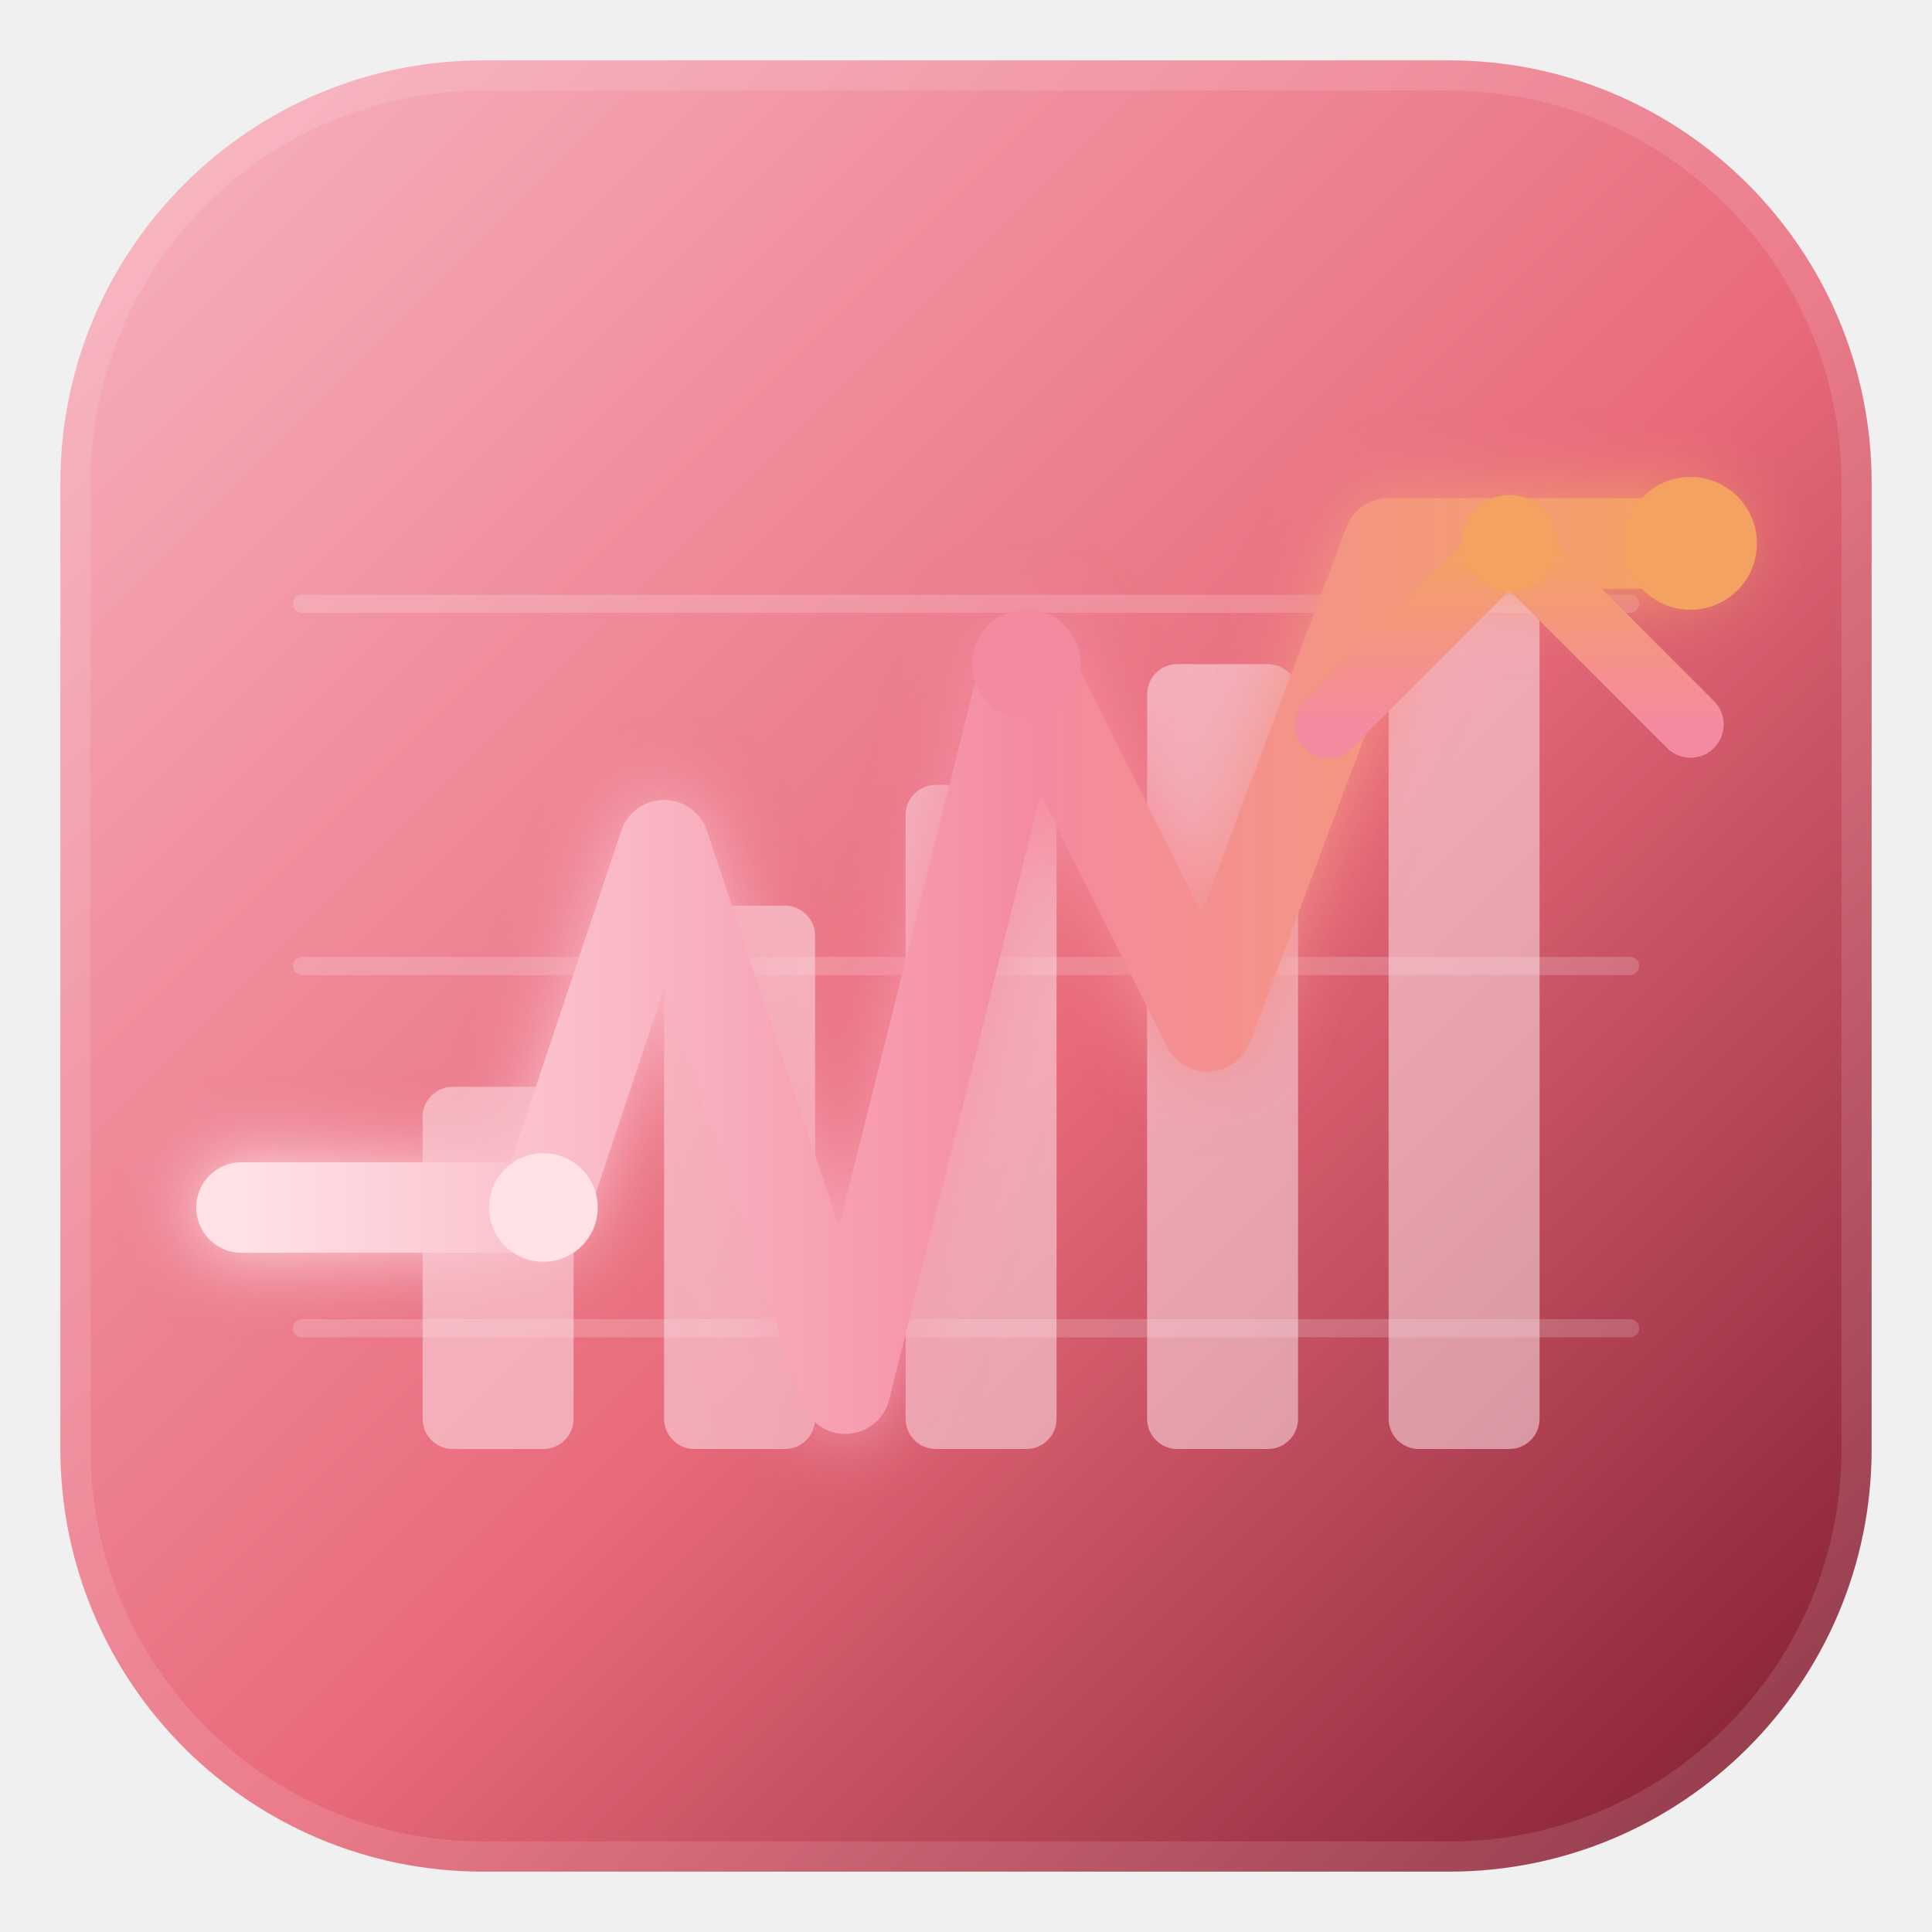
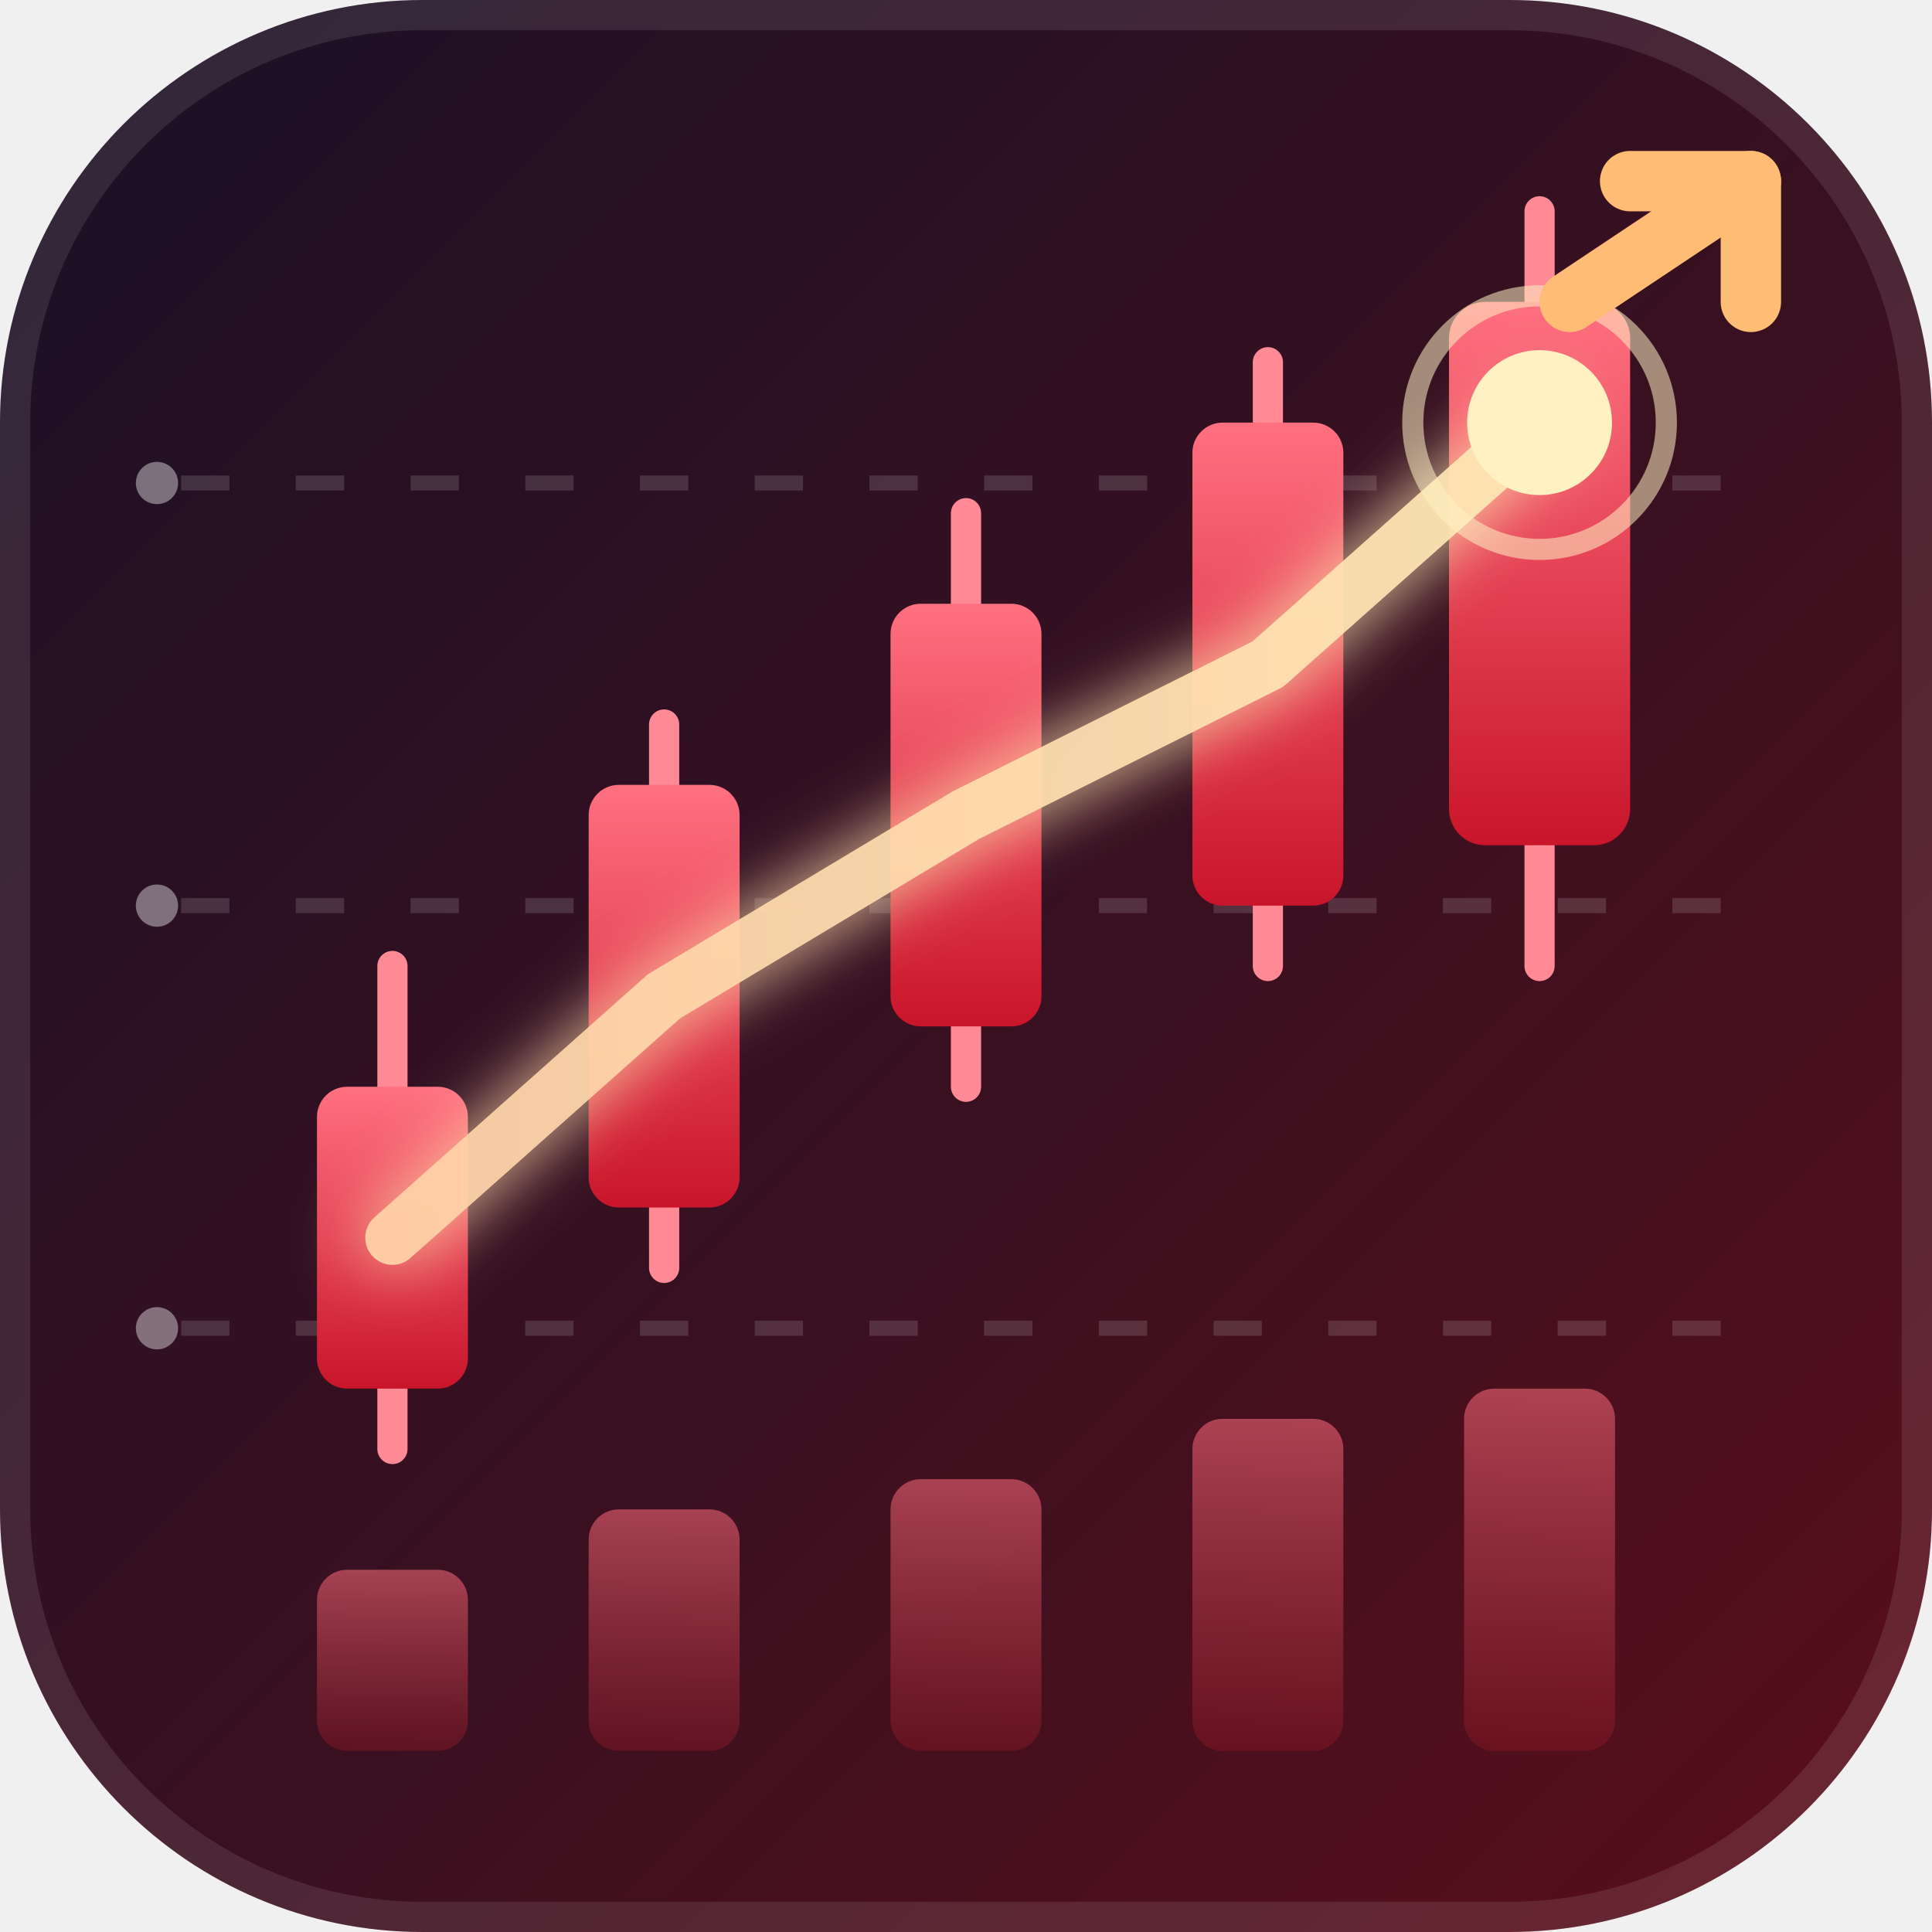
<svg xmlns="http://www.w3.org/2000/svg" viewBox="0 0 64 64" role="img" aria-label="Fin Pulse">
  <defs>
    <linearGradient id="fp-bg" x1="0%" y1="0%" x2="100%" y2="100%">
-       <stop offset="0%" stop-color="#F8B4C0" />
-       <stop offset="55%" stop-color="#E86A7B" />
-       <stop offset="100%" stop-color="#7A1A2C" />
+       <stop offset="0%" stop-color="#1A1026" />
+       <stop offset="55%" stop-color="#3A1020" />
+       <stop offset="100%" stop-color="#5C0E1A" />
+     </linearGradient>
+     <linearGradient id="fp-red" x1="0%" y1="0%" x2="0%" y2="100%">
+       <stop offset="0%" stop-color="#FF7080" />
+       <stop offset="100%" stop-color="#C9152A" />
+     </linearGradient>
+     <linearGradient id="fp-vol" x1="0%" y1="0%" x2="0%" y2="100%">
+       <stop offset="0%" stop-color="#FF6B7C" stop-opacity="0.55" />
+       <stop offset="100%" stop-color="#8A1625" stop-opacity="0.45" />
    </linearGradient>
    <linearGradient id="fp-line" x1="0%" y1="0%" x2="100%" y2="0%">
-       <stop offset="0%" stop-color="#FFE1E6" />
-       <stop offset="55%" stop-color="#F48AA0" />
-       <stop offset="100%" stop-color="#F4A261" />
+       <stop offset="0%" stop-color="#FFD2A8" />
+       <stop offset="100%" stop-color="#FFE9B5" />
    </linearGradient>
-     <linearGradient id="fp-up" x1="0%" y1="100%" x2="0%" y2="0%">
-       <stop offset="0%" stop-color="#F48AA0" />
-       <stop offset="100%" stop-color="#F4A261" />
-     </linearGradient>
-     <filter id="fp-glow" x="-20%" y="-20%" width="140%" height="140%">
-       <feGaussianBlur stdDeviation="1.2" result="b" />
+     <filter id="fp-glow" x="-40%" y="-40%" width="180%" height="180%">
+       <feGaussianBlur stdDeviation="1.1" result="b" />
      <feMerge>
        <feMergeNode in="b" />
        <feMergeNode in="SourceGraphic" />
      </feMerge>
    </filter>
  </defs>
-   <rect x="2" y="2" width="60" height="60" rx="14" ry="14" fill="url(#fp-bg)" />
-   <rect x="2.5" y="2.5" width="59" height="59" rx="13.5" ry="13.5" fill="none" stroke="rgba(255,255,255,0.12)" stroke-width="1" />
-   <g opacity="0.18" stroke="#FFFFFF" stroke-width="0.6" stroke-linecap="round">
-     <line x1="10" y1="20" x2="54" y2="20" />
-     <line x1="10" y1="32" x2="54" y2="32" />
-     <line x1="10" y1="44" x2="54" y2="44" />
+   <rect x="0" y="0" width="64" height="64" rx="14" ry="14" fill="url(#fp-bg)" />
+   <rect x="0.5" y="0.5" width="63" height="63" rx="13.5" ry="13.5" fill="none" stroke="rgba(255,255,255,0.10)" stroke-width="1" />
+   <g opacity="0.14" stroke="#FFFFFF" stroke-width="0.5" stroke-dasharray="1.6,2.2">
+     <line x1="6" y1="16" x2="58" y2="16" />
+     <line x1="6" y1="30" x2="58" y2="30" />
+     <line x1="6" y1="44" x2="58" y2="44" />
  </g>
-   <g opacity="0.55">
-     <rect x="14" y="36" width="5" height="12" rx="1" fill="#FBE0E5" />
-     <rect x="22" y="30" width="5" height="18" rx="1" fill="#FBE0E5" />
-     <rect x="30" y="26" width="5" height="22" rx="1" fill="#FBE0E5" />
-     <rect x="38" y="22" width="5" height="26" rx="1" fill="#FBE0E5" />
-     <rect x="46" y="18" width="5" height="30" rx="1" fill="#FBE0E5" />
+   <g opacity="0.40" fill="#FFFFFF">
+     <circle cx="5.2" cy="16" r="0.7" />
+     <circle cx="5.2" cy="30" r="0.7" />
+     <circle cx="5.2" cy="44" r="0.7" />
  </g>
-   <path d="M8 40 L18 40 L22 28 L28 46 L34 22 L40 34 L46 18 L56 18" fill="none" stroke="url(#fp-line)" stroke-width="3" stroke-linecap="round" stroke-linejoin="round" filter="url(#fp-glow)" />
-   <g transform="translate(44,14)">
-     <path d="M0 10 L6 4 L12 10" fill="none" stroke="url(#fp-up)" stroke-width="2.2" stroke-linecap="round" stroke-linejoin="round" />
-     <circle cx="6" cy="4" r="1.6" fill="#F4A261" />
+   <g fill="url(#fp-vol)">
+     <rect x="10.5" y="52" width="5" height="6" rx="1" />
+     <rect x="19.5" y="50" width="5" height="8" rx="1" />
+     <rect x="29.5" y="49" width="5" height="9" rx="1" />
+     <rect x="39.5" y="47" width="5" height="11" rx="1" />
+     <rect x="48.5" y="46" width="5" height="12" rx="1" />
  </g>
-   <circle cx="18" cy="40" r="1.8" fill="#FFE1E6" />
-   <circle cx="34" cy="22" r="1.8" fill="#F48AA0" />
-   <circle cx="56" cy="18" r="2.2" fill="#F4A261" />
+   <g stroke="#FF8A96" stroke-width="1" stroke-linecap="round">
+     <line x1="13" y1="32" x2="13" y2="48" />
+     <line x1="22" y1="24" x2="22" y2="42" />
+     <line x1="32" y1="17" x2="32" y2="36" />
+     <line x1="42" y1="12" x2="42" y2="32" />
+     <line x1="51" y1="7" x2="51" y2="32" />
+   </g>
+   <g fill="url(#fp-red)">
+     <rect x="10.5" y="36" width="5" height="10" rx="1" />
+     <rect x="19.5" y="26" width="5" height="14" rx="1" />
+     <rect x="29.5" y="20" width="5" height="14" rx="1" />
+     <rect x="39.5" y="14" width="5" height="16" rx="1" />
+     <rect x="48" y="10" width="6" height="18" rx="1.2" />
+   </g>
+   <path d="M13 41 L22 33 L32 27 L42 22 L51 14" fill="none" stroke="url(#fp-line)" stroke-width="1.8" stroke-linecap="round" stroke-linejoin="round" opacity="0.95" filter="url(#fp-glow)" />
+   <circle cx="51" cy="14" r="4.2" fill="none" stroke="#FFF1C2" stroke-width="0.7" opacity="0.55" />
+   <circle cx="51" cy="14" r="2.4" fill="#FFF1C2" />
+   <g stroke="#FFBC74" stroke-width="2" fill="none" stroke-linecap="round" stroke-linejoin="round">
+     <path d="M52 10 L58 6" />
+     <path d="M58 6 L58 10 M58 6 L54 6" />
+   </g>
</svg>
